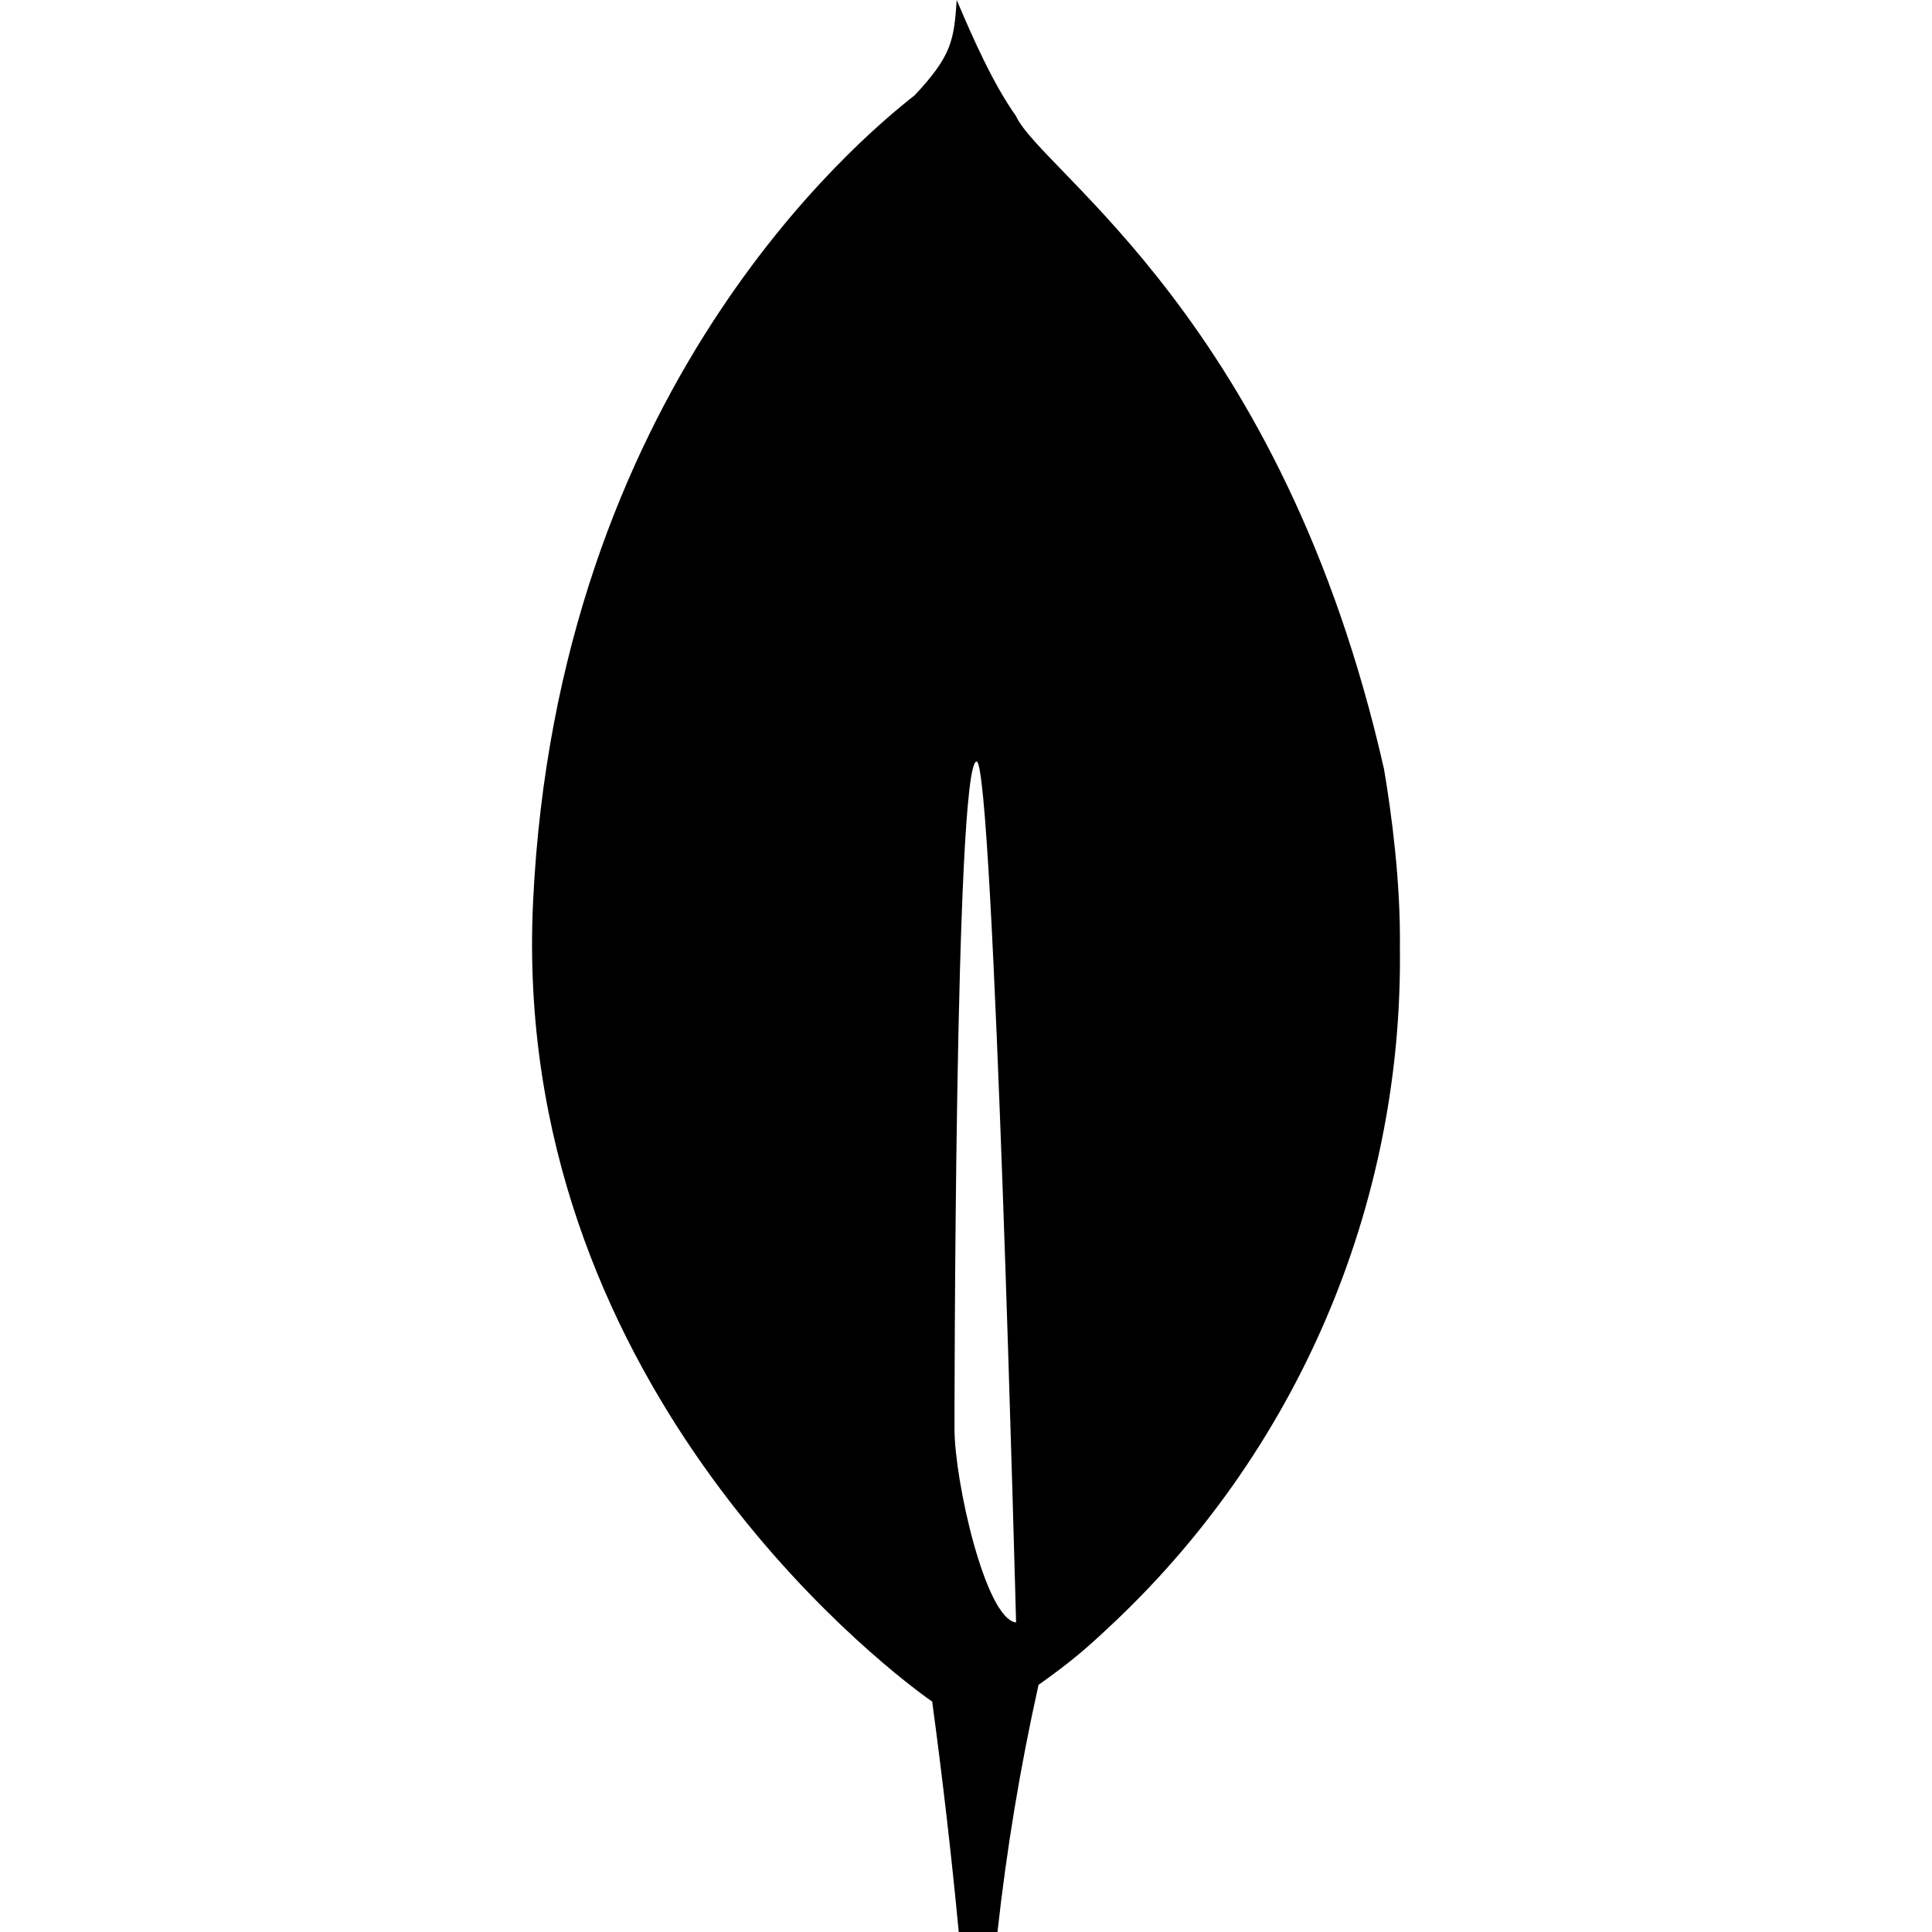
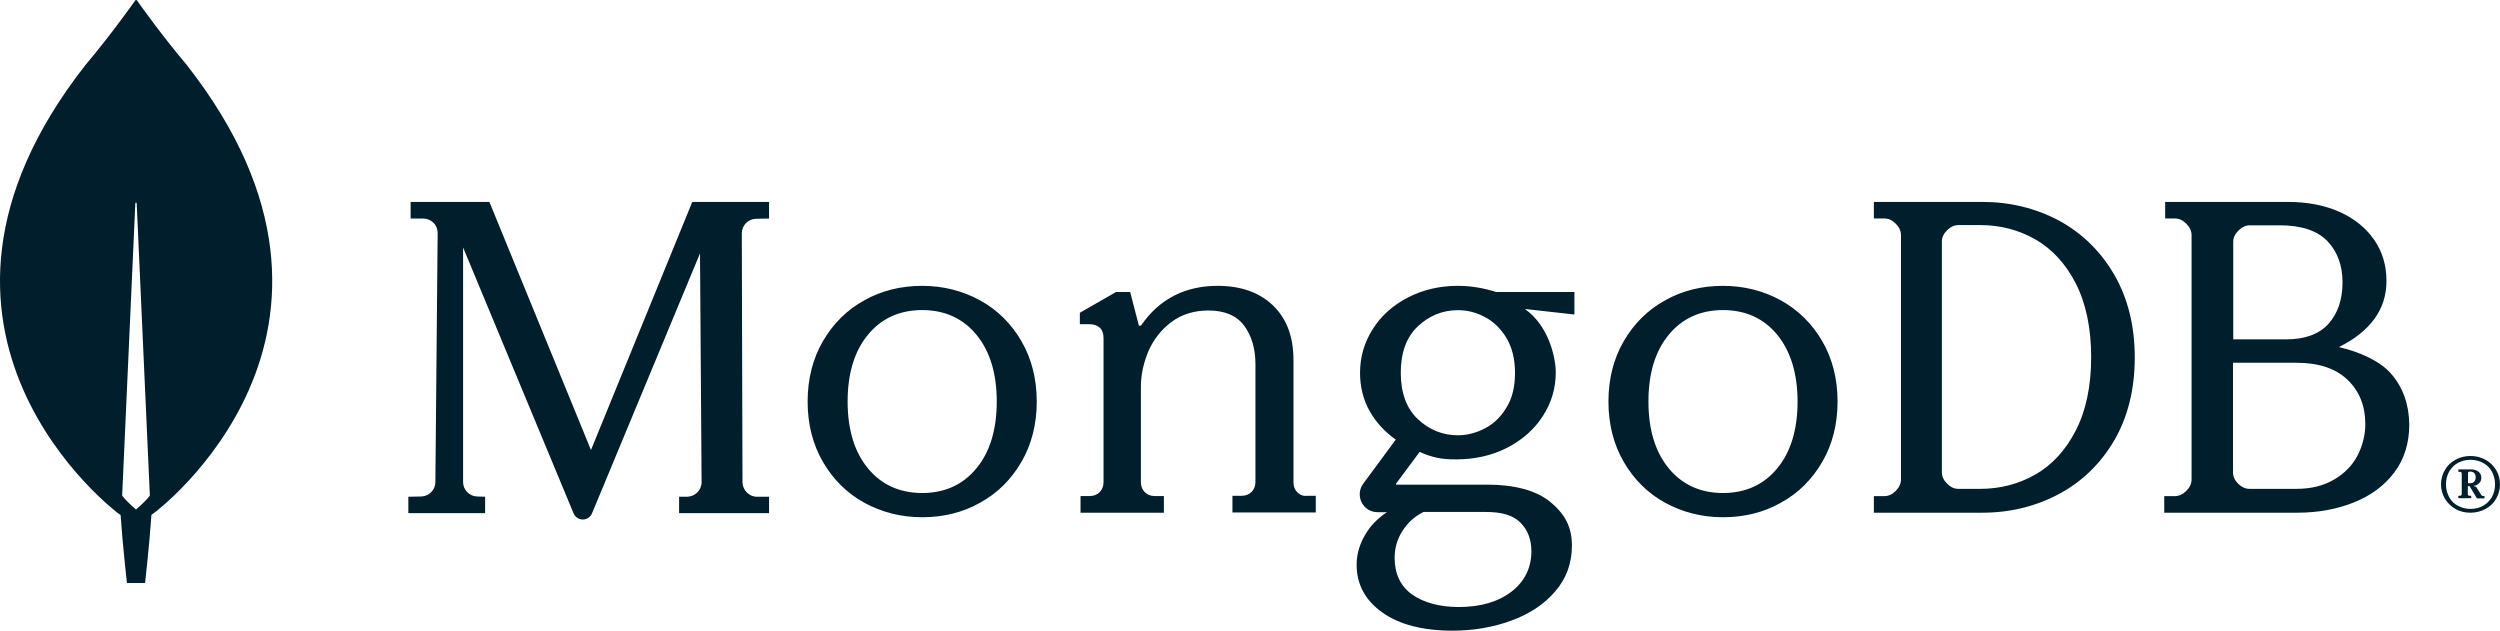
- <svg xmlns="http://www.w3.org/2000/svg" role="img" viewBox="0 0 24 24">
-   <path d="M17.193 9.555c-1.264-5.58-4.252-7.414-4.573-8.115-.28-.394-.53-.954-.735-1.44-.036.495-.055.685-.523 1.184-.723.566-4.438 3.682-4.74 10.02-.282 5.912 4.27 9.435 4.888 9.884l.07.05A73.49 73.49 0 0111.91 24h.481c.114-1.032.284-2.056.51-3.07.417-.296.604-.463.85-.693a11.342 11.342 0 003.639-8.464c.01-.814-.103-1.662-.197-2.218zm-5.336 8.195s0-8.291.275-8.29c.213 0 .49 10.695.49 10.695-.381-.045-.765-1.76-.765-2.405z" />
+ <svg xmlns="http://www.w3.org/2000/svg" fill="none" viewBox="0 0 1102 278">
+   <path fill="#001E2B" d="M82.323 28.644C71.537 15.847 62.249 2.85 60.35.15c-.2-.2-.5-.2-.7 0-1.897 2.7-11.185 15.697-21.971 28.494C-54.902 146.721 52.26 226.406 52.26 226.406l.9.6C53.958 239.303 55.955 257 55.955 257h7.99s1.998-17.597 2.797-29.994l.899-.7c.1.1 107.263-79.585 14.68-197.662ZM59.95 224.606s-4.793-4.099-6.092-6.198v-.201l5.793-128.574c0-.4.6-.4.6 0l5.792 128.574v.201c-1.299 2.099-6.093 6.198-6.093 6.198ZM260.501 198.369 215.845 89.301l-.1-.301h-34.744v7.331h5.607c1.702 0 3.304.703 4.506 1.909 1.201 1.205 1.802 2.812 1.802 4.519l-1.001 109.771c0 3.414-2.803 6.226-6.208 6.327l-5.707.1v7.231h33.843v-7.231l-3.505-.1c-3.404-.101-6.208-2.913-6.208-6.327V109.086l48.662 117.102c.7 1.707 2.302 2.812 4.105 2.812 1.802 0 3.404-1.105 4.105-2.812l47.56-114.491.701 100.833c0 3.515-2.804 6.327-6.308 6.427h-3.605v7.231H339v-7.231h-5.407c-3.404 0-6.208-2.912-6.308-6.327l-.3-109.771c0-3.515 2.803-6.327 6.208-6.427l5.807-.1V89h-33.843l-44.656 109.369ZM571.869 217.046c-1.105-1.106-1.707-2.615-1.707-4.426v-53.924c0-10.261-3.011-18.31-9.035-24.044-5.922-5.735-14.154-8.652-24.393-8.652-14.356 0-25.699 5.835-33.63 17.304-.1.201-.401.302-.702.302-.302 0-.502-.202-.502-.503l-3.715-14.387h-6.224L476 137.871v5.03h4.116c1.907 0 3.513.503 4.618 1.51 1.104 1.006 1.706 2.515 1.706 4.627v63.481c0 1.811-.602 3.32-1.706 4.427-1.105 1.106-2.61 1.71-4.417 1.71h-4.016V226h36.741v-7.344h-4.015c-1.807 0-3.313-.604-4.417-1.71-1.104-1.107-1.707-2.616-1.707-4.427v-42.052c0-5.332 1.205-10.664 3.414-15.896 2.308-5.13 5.721-9.456 10.239-12.776 4.517-3.32 9.938-4.93 16.162-4.93 7.027 0 12.348 2.213 15.66 6.64 3.313 4.427 5.02 10.161 5.02 17.002v51.912c0 1.81-.603 3.319-1.707 4.426-1.104 1.107-2.61 1.71-4.417 1.71h-4.015v7.344H580v-7.344h-4.015c-1.506.202-2.912-.402-4.116-1.509ZM907.546 97.212C897.39 91.804 886.039 89 873.792 89H826v7.31h4.68c1.792 0 3.385.702 4.978 2.304 1.494 1.502 2.29 3.205 2.29 5.007v107.758c0 1.802-.796 3.505-2.29 5.007-1.493 1.502-3.186 2.303-4.978 2.303H826V226h47.792c12.247 0 23.598-2.804 33.754-8.212 10.155-5.408 18.42-13.42 24.394-23.634 5.974-10.215 9.06-22.533 9.06-36.554 0-14.02-3.086-26.238-9.06-36.553-6.074-10.415-14.239-18.327-24.394-23.835Zm14.238 60.188c0 12.819-2.29 23.634-6.771 32.347-4.48 8.713-10.455 15.222-17.823 19.429-7.367 4.206-15.532 6.309-24.294 6.309h-9.658c-1.792 0-3.385-.701-4.978-2.304-1.494-1.502-2.29-3.204-2.29-5.007V106.526c0-1.803.697-3.405 2.29-5.008 1.493-1.502 3.186-2.303 4.978-2.303h9.658c8.762 0 16.927 2.103 24.294 6.309 7.368 4.206 13.343 10.716 17.823 19.428 4.481 8.813 6.771 19.729 6.771 32.448ZM1053.97 164.711c-4.42-5.108-12.95-9.414-22.98-11.718 13.85-6.91 20.97-16.624 20.97-29.142 0-6.81-1.8-12.919-5.42-18.127-3.61-5.207-8.73-9.413-15.25-12.318-6.53-2.904-14.16-4.406-22.79-4.406h-54.098v7.31h4.316c1.806 0 3.412.702 5.018 2.304 1.506 1.502 2.309 3.205 2.309 5.007v107.758c0 1.802-.803 3.505-2.309 5.007-1.505 1.502-3.212 2.303-5.018 2.303H954V226h58.72c8.93 0 17.26-1.502 24.79-4.507 7.53-3.004 13.55-7.41 17.87-13.219 4.41-5.808 6.62-12.919 6.62-21.131-.1-8.813-2.71-16.324-8.03-22.432Zm-67.349 48.57c-1.506-1.502-2.309-3.204-2.309-5.007v-48.371h27.908c9.83 0 17.36 2.504 22.58 7.511 5.22 5.008 7.83 11.517 7.83 19.529 0 4.807-1.21 9.514-3.41 13.82-2.31 4.407-5.73 7.912-10.34 10.616-4.52 2.704-10.14 4.106-16.66 4.106h-20.581c-1.806 0-3.412-.701-5.018-2.204Zm-2.208-63.693v-42.962c0-1.803.702-3.405 2.308-5.008 1.506-1.502 3.212-2.303 5.019-2.303h13.25c9.53 0 16.56 2.404 20.98 7.01 4.41 4.707 6.62 10.716 6.62 18.127 0 7.611-2.11 13.72-6.22 18.326-4.12 4.507-10.34 6.81-18.57 6.81h-23.387ZM431.999 132.388c-7.67-4.192-16.236-6.388-25.499-6.388-9.263 0-17.929 2.096-25.499 6.388-7.67 4.191-13.746 10.279-18.228 17.964C358.291 158.037 356 167.02 356 177s2.291 18.963 6.773 26.648c4.482 7.685 10.558 13.773 18.228 17.965 7.67 4.191 16.236 6.387 25.499 6.387 9.263 0 17.929-2.096 25.499-6.387 7.67-4.192 13.746-10.28 18.228-17.965C454.709 195.963 457 186.98 457 177s-2.291-18.963-6.773-26.648c-4.482-7.685-10.558-13.773-18.228-17.964ZM439.37 177c0 12.276-2.988 22.256-8.965 29.442-5.876 7.186-13.944 10.879-23.905 10.879-9.96 0-18.029-3.693-23.905-10.879-5.977-7.186-8.965-17.166-8.965-29.442s2.988-22.256 8.965-29.442c5.876-7.186 13.945-10.879 23.905-10.879 9.961 0 18.029 3.693 23.905 10.879 5.977 7.186 8.965 17.166 8.965 29.442ZM784.999 132.388c-7.67-4.192-16.236-6.388-25.499-6.388-9.263 0-17.929 2.096-25.499 6.388-7.67 4.191-13.746 10.279-18.228 17.964C711.291 158.037 709 167.02 709 177s2.291 18.963 6.773 26.648c4.482 7.685 10.558 13.773 18.228 17.965 7.67 4.191 16.236 6.387 25.499 6.387 9.263 0 17.929-2.096 25.499-6.387 7.67-4.192 13.746-10.28 18.228-17.965C807.709 195.963 810 186.98 810 177s-2.291-18.963-6.773-26.648c-4.482-7.685-10.658-13.773-18.228-17.964ZM792.37 177c0 12.276-2.989 22.256-8.965 29.442-5.877 7.186-13.945 10.879-23.905 10.879-9.961 0-18.029-3.693-23.905-10.879-5.977-7.186-8.965-17.166-8.965-29.442 0-12.376 2.988-22.256 8.965-29.442 5.876-7.186 13.944-10.879 23.905-10.879 9.96 0 18.028 3.693 23.905 10.879 5.877 7.186 8.965 17.166 8.965 29.442ZM642.64 126c-8.026 0-15.348 1.704-21.969 5.113-6.621 3.409-11.837 8.022-15.549 13.937-3.711 5.815-5.617 12.333-5.617 19.251 0 6.216 1.404 11.931 4.313 17.045 2.809 4.913 6.621 9.023 11.436 12.432l-14.345 19.452c-1.806 2.406-2.006 5.614-.702 8.221 1.404 2.707 4.012 4.312 7.022 4.312h4.113c-4.013 2.707-7.223 5.915-9.43 9.725-2.608 4.311-3.912 8.823-3.912 13.435 0 8.623 3.812 15.742 11.335 21.056 7.424 5.314 17.856 8.021 30.997 8.021 9.129 0 17.856-1.504 25.781-4.412 8.025-2.907 14.545-7.219 19.36-12.833 4.916-5.615 7.424-12.433 7.424-20.254 0-8.221-3.01-14.037-10.032-19.651-6.018-4.713-15.448-7.219-27.185-7.219h-40.125c-.1 0-.201-.101-.201-.101s-.1-.2 0-.3l10.433-14.037a36.898 36.898 0 0 0 7.724 2.606c2.407.502 5.116.702 8.125.702 8.427 0 16.051-1.704 22.671-5.113 6.621-3.409 11.938-8.021 15.75-13.937 3.811-5.815 5.717-12.332 5.717-19.25 0-7.42-3.611-20.956-13.442-27.874 0-.1.101-.1.101-.1L694 138.633v-9.926h-34.508c-5.417-1.704-11.034-2.707-16.852-2.707Zm12.037 62.765c-3.812 2.005-7.925 3.108-12.037 3.108-6.721 0-12.64-2.406-17.656-7.118-5.015-4.713-7.523-11.631-7.523-20.454s2.508-15.742 7.523-20.454c5.016-4.712 10.935-7.119 17.656-7.119 4.213 0 8.225 1.003 12.037 3.108 3.812 2.006 6.922 5.114 9.43 9.225 2.407 4.111 3.711 9.224 3.711 15.24 0 6.116-1.204 11.229-3.711 15.24-2.408 4.111-5.618 7.219-9.43 9.224Zm-27.185 36.897h27.185c7.524 0 12.339 1.504 15.549 4.713 3.21 3.208 4.815 7.519 4.815 12.533 0 7.319-2.909 13.335-8.727 17.847-5.819 4.512-13.643 6.818-23.273 6.818-8.427 0-15.449-1.905-20.565-5.515-5.116-3.609-7.724-9.124-7.724-16.142 0-4.412 1.204-8.523 3.612-12.132 2.407-3.61 5.316-6.217 9.128-8.122ZM1082.35 224.327c-1.98-1.083-3.47-2.658-4.66-4.528-1.09-1.968-1.69-4.035-1.69-6.299 0-2.264.6-4.429 1.69-6.299 1.09-1.969 2.68-3.445 4.66-4.528 1.99-1.082 4.17-1.673 6.65-1.673 2.48 0 4.66.591 6.65 1.673 1.98 1.083 3.47 2.658 4.66 4.528 1.09 1.968 1.69 4.035 1.69 6.299 0 2.264-.6 4.429-1.69 6.299-1.09 1.969-2.68 3.445-4.66 4.528-1.99 1.082-4.17 1.673-6.65 1.673-2.38 0-4.66-.492-6.65-1.673Zm12.21-1.378c1.68-.886 2.88-2.264 3.87-3.839a11.79 11.79 0 0 0 1.39-5.61c0-2.067-.5-3.937-1.39-5.61a9.147 9.147 0 0 0-3.87-3.839c-1.69-.886-3.48-1.378-5.56-1.378-2.08 0-3.87.492-5.56 1.378-1.68.886-2.88 2.264-3.87 3.839a11.79 11.79 0 0 0-1.39 5.61c0 2.067.5 3.937 1.39 5.61a9.147 9.147 0 0 0 3.87 3.839c1.69.886 3.48 1.378 5.56 1.378 2.08 0 3.97-.492 5.56-1.378Zm-10.92-3.445v-.886l.2-.098h.6c.19 0 .39-.099.49-.197.2-.197.2-.295.2-.492v-9.154c0-.197-.1-.393-.2-.492-.2-.197-.3-.197-.49-.197h-.6l-.2-.098v-.886l.2-.098h5.16c1.49 0 2.58.295 3.47.984.9.689 1.29 1.575 1.29 2.756 0 .886-.29 1.771-.99 2.362-.69.689-1.49 1.083-2.48 1.181l1.19.394 2.28 3.641c.2.296.4.394.7.394h.59l.1.099v.885l-.1.099h-3.07l-.2-.099-3.18-5.315h-.79v3.544c0 .197.1.393.2.492.2.197.3.197.49.197h.6l.2.098v.886l-.2.098h-5.26l-.2-.098Zm5.06-6.496c.8 0 1.49-.197 1.89-.689.39-.394.69-1.083.69-1.87 0-.788-.2-1.378-.59-1.87-.4-.492-1-.689-1.69-.689h-.4a.74.74 0 0 0-.49.197c-.2.196-.2.295-.2.492v4.429h.79Z" />
</svg>
